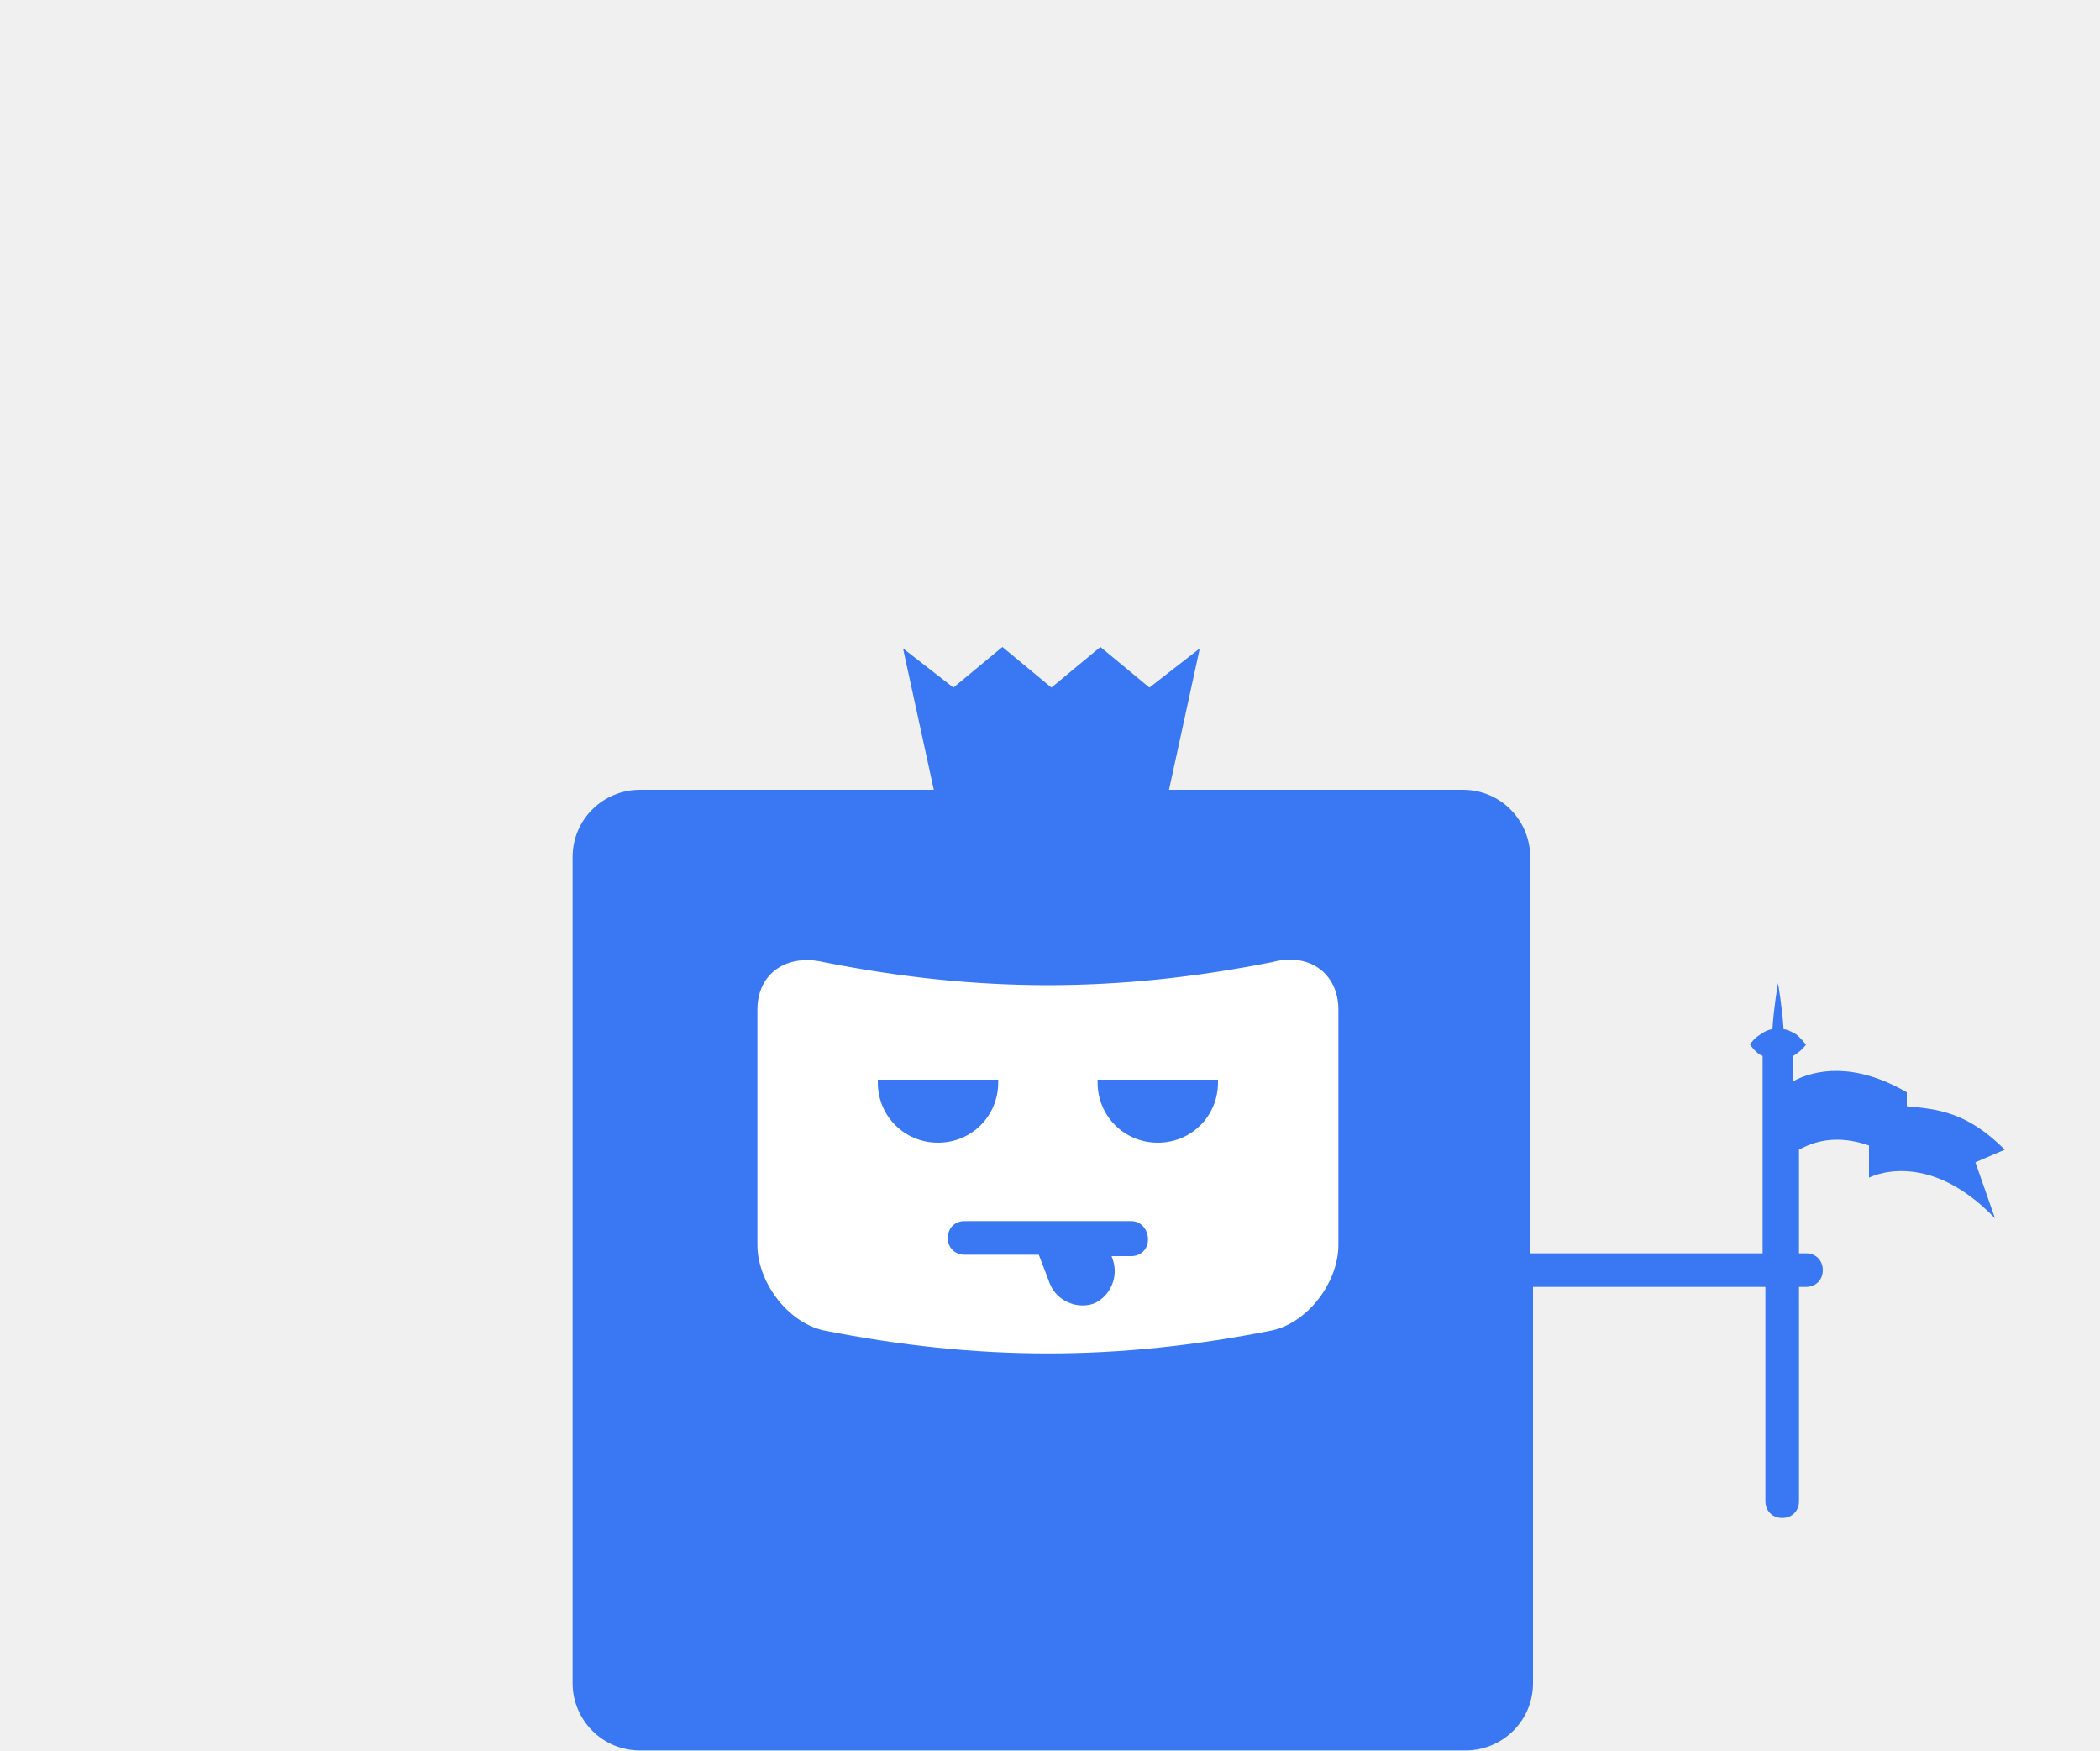
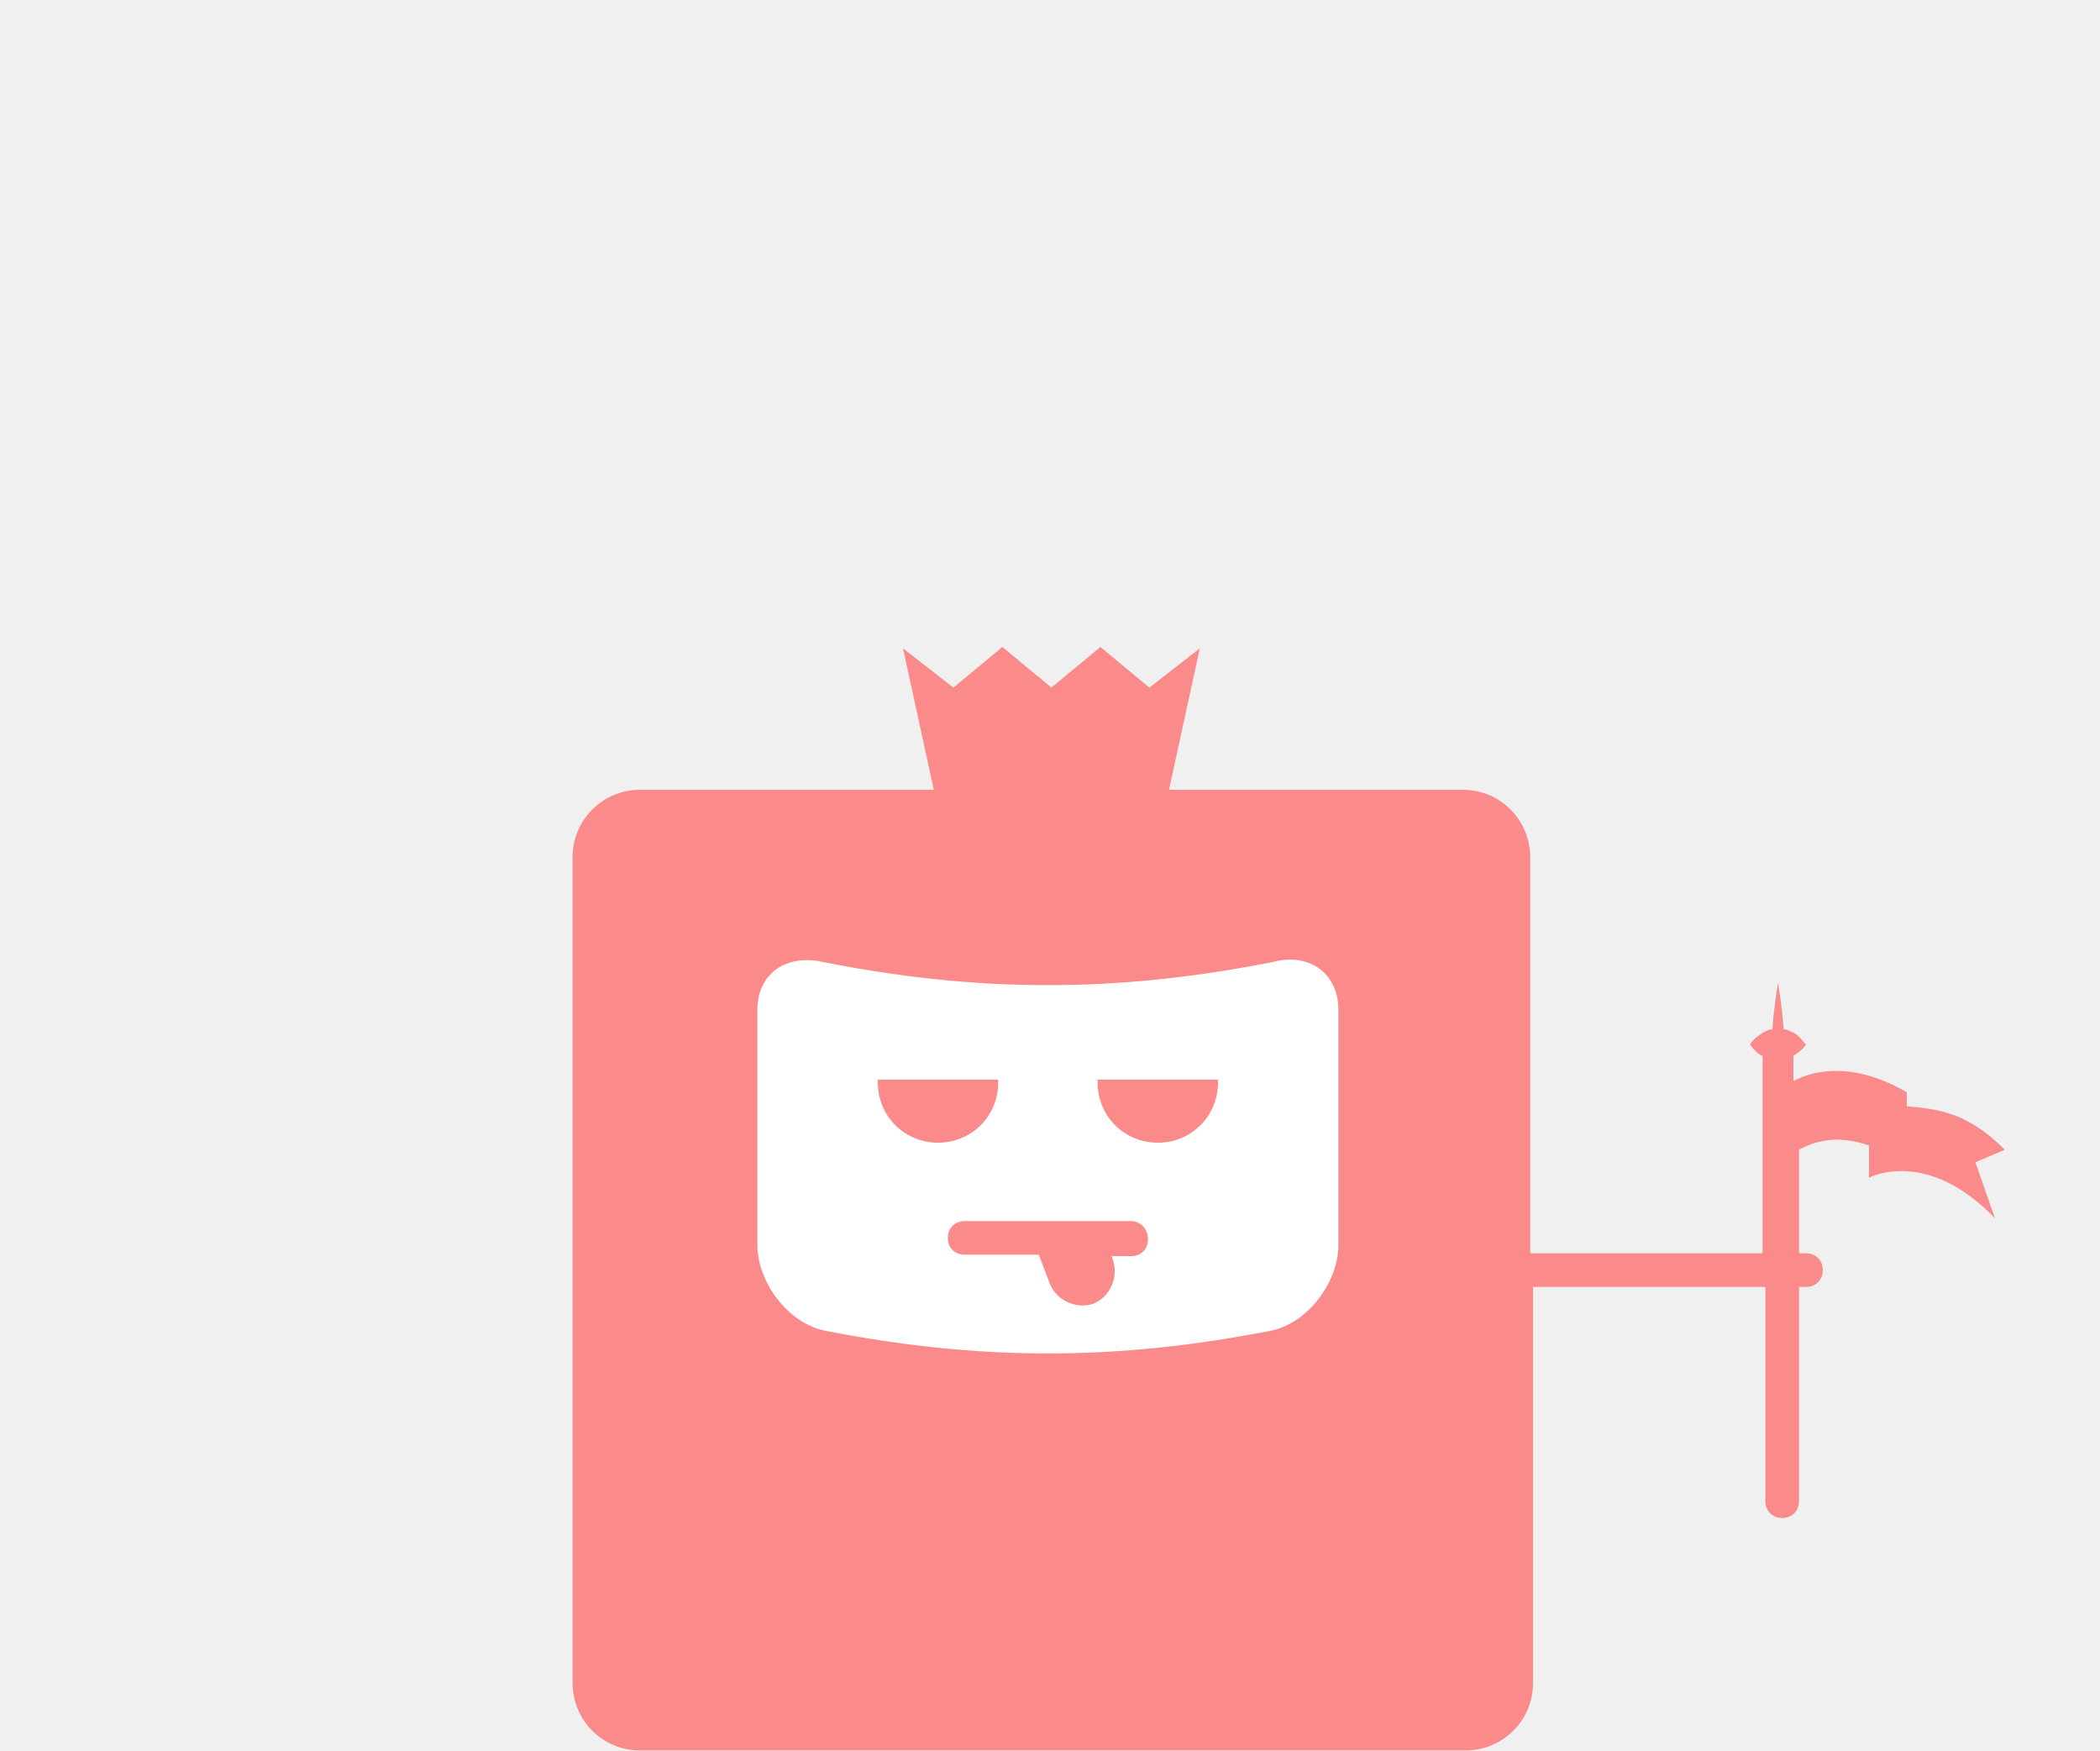
<svg xmlns="http://www.w3.org/2000/svg" version="1.1" x="0px" y="0px" viewBox="0 0 150 125" style="enable-background:new 0 0 150 125;" xml:space="preserve">
  <style type="text/css">
- 	.st0{fill:#3978F2;}
- 	.st1{fill:#FFFFFF;}
+ 	.st0{fill:#fb8a8a;}
+ 	.st1{fill:#ffffff;}
</style>
  <path class="st0" d="M143.2,82.1c-2.7-2.7-4.8-2.9-7-3.1v-1c-3.8-2.2-6.6-1.6-8.1-0.8v-1.8c0.3-0.2,0.6-0.4,0.9-0.8  c-0.4-0.5-0.7-0.8-1-0.9c-0.2-0.1-0.4-0.2-0.6-0.2c-0.1-1.6-0.4-3.3-0.4-3.3s-0.3,1.7-0.4,3.3c-0.2,0-0.4,0.1-0.6,0.2  c-0.3,0.2-0.7,0.4-1,0.9c0.3,0.4,0.6,0.7,0.9,0.8v14.1h-16.6V61.2c0-2.6-2.1-4.8-4.8-4.8h-21l2.2-10.1l-3.6,2.8l-3.5-2.9l-3.5,2.9  l-3.5-2.9l-3.5,2.9l-3.6-2.8l2.2,10.1h-21c-2.6,0-4.8,2.1-4.8,4.8v59c0,2.6,2.1,4.8,4.8,4.8h59c2.6,0,4.8-2.1,4.8-4.8V91.9h16.6  v15.3c0,0.7,0.5,1.2,1.2,1.2s1.2-0.5,1.2-1.2V91.9h0.5c0.7,0,1.2-0.5,1.2-1.2s-0.5-1.2-1.2-1.2h-0.5v-7.4c1.1-0.6,2.7-1.1,5-0.3  l0,2.3c0,0,4.1-2.2,9,2.9l-1.4-4L143.2,82.1z" />
  <path id="face4_1_" class="st1" d="M95.6,72.1c0-2.6-2.1-4.1-4.7-3.4c-11.1,2.2-21,2.2-32.1,0c-2.6-0.6-4.7,0.8-4.7,3.4  c0,5.6,0,11.2,0,16.8c0,2.6,2.1,5.5,4.7,6.1c11.1,2.2,21,2.2,32.1,0c2.6-0.6,4.7-3.5,4.7-6.1C95.6,83.3,95.6,77.7,95.6,72.1z" />
  <path class="st0" d="M78.4,77.1c0,0.1,0,0.1,0,0.2c0,2.4,1.9,4.3,4.3,4.3s4.3-1.9,4.3-4.3c0-0.1,0-0.1,0-0.2H78.4z" />
  <path class="st0" d="M62.7,77.1c0,0.1,0,0.1,0,0.2c0,2.4,1.9,4.3,4.3,4.3s4.3-1.9,4.3-4.3c0-0.1,0-0.1,0-0.2H62.7z" />
  <path id="mouth7_1_" class="st0" d="M80.8,87.2H68.9c-0.7,0-1.2,0.5-1.2,1.2s0.5,1.2,1.2,1.2h5.3l0.8,2.1c0.5,1.2,1.9,1.8,3.1,1.4  c1.2-0.5,1.8-1.9,1.4-3.1l-0.1-0.3h1.4c0.7,0,1.2-0.5,1.2-1.2S81.5,87.2,80.8,87.2z" />
</svg>
